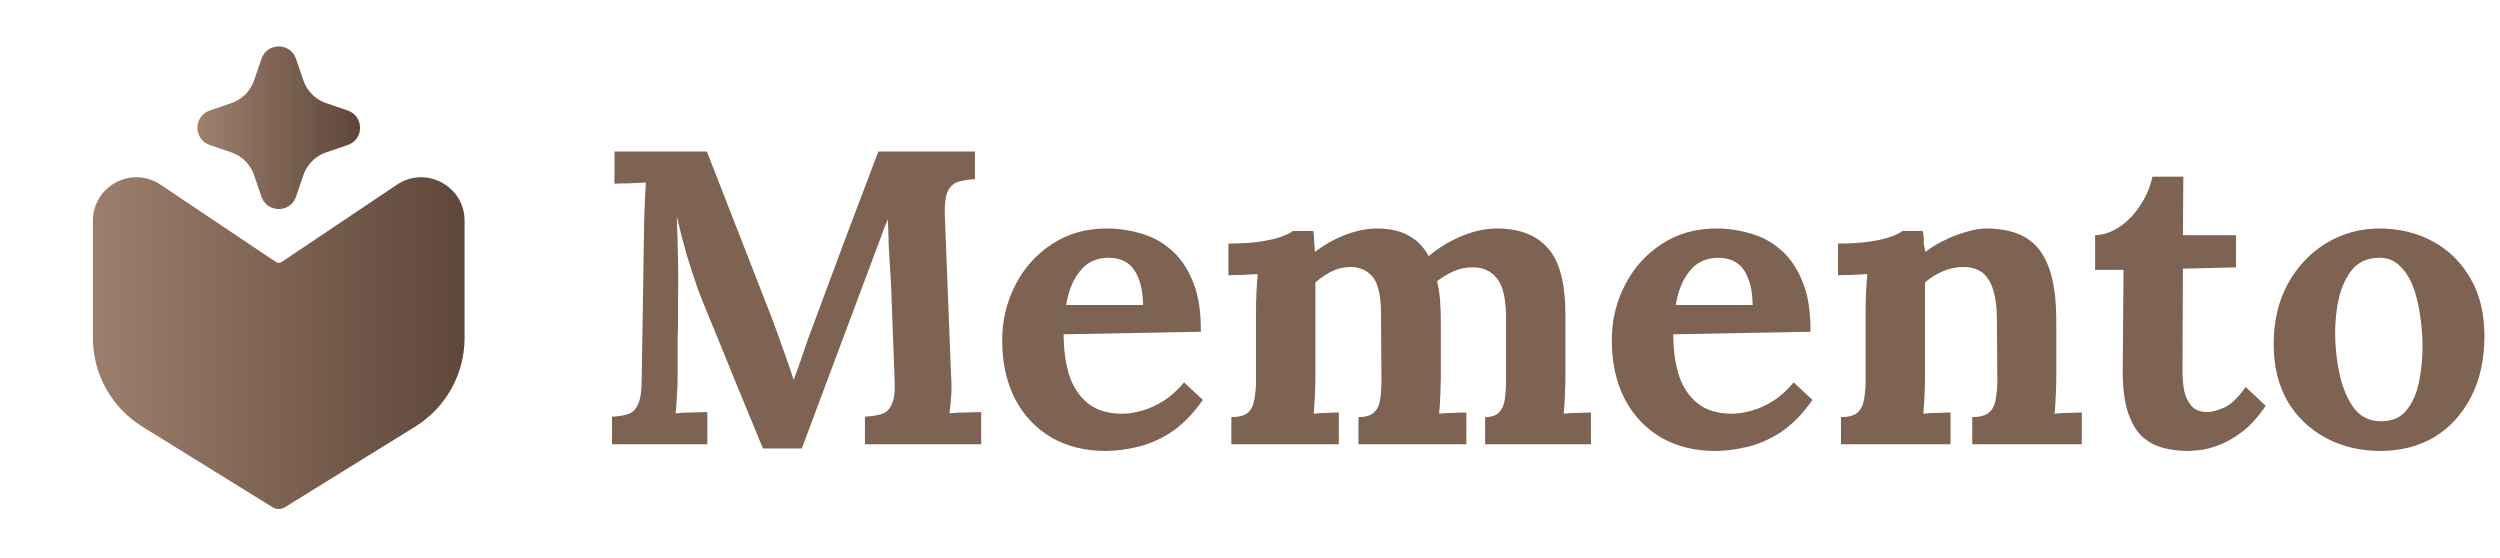
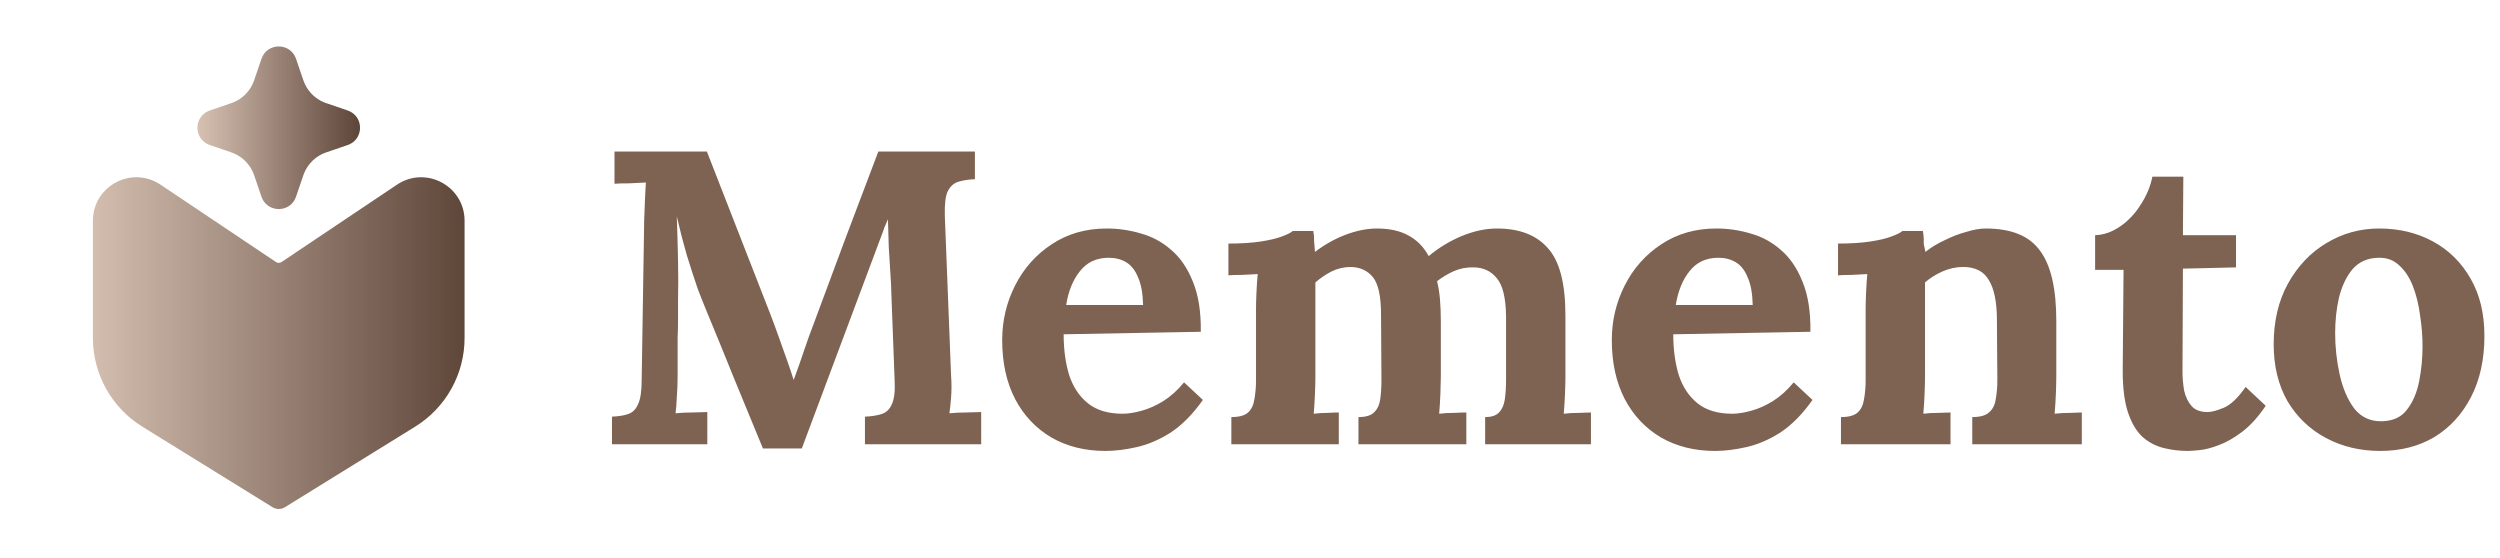
<svg xmlns="http://www.w3.org/2000/svg" width="287" height="64" viewBox="0 0 287 64" fill="none">
  <path d="M10.666 25.34C10.666 21.354 15.114 18.98 18.426 21.199L31.682 30.082C31.874 30.211 32.125 30.211 32.318 30.082L45.574 21.199C48.886 18.98 53.333 21.354 53.333 25.34V38.804C53.333 42.949 51.188 46.798 47.663 48.978L32.701 58.233C32.271 58.499 31.728 58.499 31.298 58.233L16.336 48.978C12.812 46.798 10.666 42.949 10.666 38.804V25.34Z" fill="url(#paint0_linear_650_4218)" />
  <path d="M30.016 6.752C30.642 4.918 33.177 4.862 33.92 6.585L33.983 6.753L34.828 9.226C35.022 9.794 35.335 10.313 35.747 10.749C36.158 11.184 36.659 11.527 37.214 11.753L37.441 11.838L39.914 12.683C41.749 13.31 41.804 15.844 40.082 16.587L39.914 16.65L37.441 17.495C36.874 17.689 36.354 18.002 35.918 18.414C35.482 18.825 35.139 19.326 34.913 19.881L34.828 20.107L33.984 22.581C33.357 24.416 30.823 24.471 30.081 22.749L30.016 22.581L29.171 20.108C28.977 19.541 28.664 19.021 28.253 18.585C27.841 18.149 27.341 17.807 26.786 17.58L26.559 17.495L24.086 16.651C22.251 16.024 22.195 13.49 23.918 12.748L24.086 12.683L26.559 11.838C27.127 11.644 27.646 11.331 28.081 10.92C28.517 10.508 28.86 10.008 29.086 9.453L29.171 9.226L30.016 6.752Z" fill="url(#paint1_linear_650_4218)" />
  <path d="M87.584 51.48C86.496 48.824 85.408 46.184 84.32 43.56C83.264 40.936 82.192 38.312 81.104 35.688C80.848 35.08 80.512 34.232 80.096 33.144C79.712 32.024 79.296 30.744 78.848 29.304C78.432 27.864 78.048 26.376 77.696 24.84C77.76 26.632 77.808 28.328 77.84 29.928C77.872 31.496 77.872 33 77.84 34.44C77.84 35.144 77.84 35.864 77.84 36.6C77.84 37.336 77.824 38.072 77.792 38.808C77.792 39.512 77.792 40.232 77.792 40.968C77.792 41.672 77.792 42.392 77.792 43.128C77.792 43.992 77.76 44.824 77.696 45.624C77.664 46.424 77.616 47.032 77.552 47.448C78.096 47.384 78.752 47.352 79.52 47.352C80.32 47.32 80.88 47.304 81.2 47.304V51H70.256V47.832C70.992 47.8 71.6 47.704 72.08 47.544C72.592 47.384 72.976 47.016 73.232 46.44C73.52 45.864 73.664 44.936 73.664 43.656L73.952 25.272C73.984 24.408 74.016 23.576 74.048 22.776C74.08 21.976 74.112 21.368 74.144 20.952C73.632 20.984 72.992 21.016 72.224 21.048C71.456 21.048 70.896 21.064 70.544 21.096V17.4H81.152L88.4 35.976C88.688 36.712 89.008 37.576 89.36 38.568C89.712 39.528 90.048 40.472 90.368 41.4C90.688 42.296 90.928 43.016 91.088 43.56H91.136C91.552 42.44 91.936 41.352 92.288 40.296C92.64 39.24 93.008 38.216 93.392 37.224C94.64 33.896 95.872 30.584 97.088 27.288C98.336 23.992 99.584 20.696 100.832 17.4H111.92V20.568C111.216 20.6 110.592 20.696 110.048 20.856C109.504 21.016 109.088 21.384 108.8 21.96C108.544 22.504 108.432 23.432 108.464 24.744L109.184 43.128C109.248 43.992 109.248 44.824 109.184 45.624C109.12 46.424 109.056 47.032 108.992 47.448C109.536 47.384 110.192 47.352 110.96 47.352C111.76 47.32 112.32 47.304 112.64 47.304V51H99.296V47.832C100.032 47.8 100.656 47.704 101.168 47.544C101.712 47.384 102.112 47.016 102.368 46.44C102.656 45.864 102.768 44.936 102.704 43.656L102.32 33.48C102.32 33.096 102.288 32.44 102.224 31.512C102.16 30.552 102.096 29.512 102.032 28.392C102 27.24 101.968 26.168 101.936 25.176C101.84 25.4 101.744 25.624 101.648 25.848C101.552 26.04 101.472 26.248 101.408 26.472L92.048 51.48H87.584ZM126.907 51.768C124.571 51.768 122.507 51.256 120.715 50.232C118.923 49.176 117.531 47.704 116.539 45.816C115.547 43.896 115.051 41.64 115.051 39.048C115.051 36.808 115.547 34.712 116.539 32.76C117.531 30.808 118.923 29.24 120.715 28.056C122.539 26.84 124.651 26.232 127.051 26.232C128.395 26.232 129.707 26.424 130.987 26.808C132.267 27.16 133.419 27.784 134.443 28.68C135.499 29.576 136.331 30.792 136.939 32.328C137.579 33.864 137.883 35.784 137.851 38.088L122.107 38.376C122.107 40.104 122.315 41.656 122.731 43.032C123.179 44.408 123.899 45.496 124.891 46.296C125.883 47.096 127.211 47.496 128.875 47.496C129.515 47.496 130.235 47.384 131.035 47.16C131.867 46.936 132.699 46.568 133.531 46.056C134.395 45.512 135.195 44.792 135.931 43.896L138.091 45.912C136.939 47.544 135.707 48.792 134.395 49.656C133.083 50.488 131.771 51.048 130.459 51.336C129.179 51.624 127.995 51.768 126.907 51.768ZM122.395 35.016H131.227C131.195 33.672 131.003 32.616 130.651 31.848C130.331 31.048 129.883 30.472 129.307 30.12C128.731 29.768 128.059 29.592 127.291 29.592C125.883 29.592 124.779 30.104 123.979 31.128C123.179 32.12 122.651 33.416 122.395 35.016ZM141.359 51V47.88C142.255 47.88 142.895 47.704 143.279 47.352C143.663 47 143.903 46.504 143.999 45.864C144.127 45.192 144.191 44.44 144.191 43.608V35.544C144.191 34.968 144.207 34.328 144.239 33.624C144.271 32.888 144.319 32.168 144.383 31.464C143.871 31.496 143.263 31.528 142.559 31.56C141.887 31.56 141.375 31.576 141.023 31.608V27.96C142.495 27.96 143.743 27.88 144.767 27.72C145.791 27.56 146.591 27.368 147.167 27.144C147.775 26.92 148.191 26.712 148.415 26.52H150.767C150.831 26.84 150.863 27.24 150.863 27.72C150.895 28.2 150.927 28.6 150.959 28.92C152.047 28.088 153.215 27.432 154.463 26.952C155.743 26.472 156.943 26.232 158.063 26.232C159.535 26.232 160.751 26.504 161.711 27.048C162.671 27.56 163.439 28.344 164.015 29.4C165.167 28.44 166.431 27.672 167.807 27.096C169.215 26.52 170.559 26.232 171.839 26.232C174.431 26.232 176.383 26.984 177.695 28.488C179.039 29.96 179.711 32.536 179.711 36.216V43.272C179.711 43.72 179.695 44.36 179.663 45.192C179.631 45.992 179.583 46.76 179.519 47.496C180.031 47.432 180.591 47.4 181.199 47.4C181.839 47.368 182.319 47.352 182.639 47.352V51H170.495V47.88C171.231 47.88 171.759 47.704 172.079 47.352C172.431 47 172.655 46.504 172.751 45.864C172.847 45.192 172.895 44.44 172.895 43.608V36.264C172.863 34.184 172.511 32.744 171.839 31.944C171.199 31.144 170.335 30.728 169.247 30.696C168.415 30.664 167.631 30.808 166.895 31.128C166.191 31.448 165.551 31.832 164.975 32.28C165.135 32.92 165.247 33.624 165.311 34.392C165.375 35.16 165.407 35.976 165.407 36.84C165.407 37.928 165.407 39 165.407 40.056C165.407 41.112 165.407 42.184 165.407 43.272C165.407 43.72 165.391 44.36 165.359 45.192C165.327 45.992 165.279 46.76 165.215 47.496C165.727 47.432 166.287 47.4 166.895 47.4C167.503 47.368 167.983 47.352 168.335 47.352V51H155.951V47.88C156.783 47.88 157.375 47.704 157.727 47.352C158.111 47 158.351 46.504 158.447 45.864C158.543 45.192 158.591 44.44 158.591 43.608L158.543 36.12C158.543 34.04 158.239 32.616 157.631 31.848C157.023 31.08 156.175 30.68 155.087 30.648C154.287 30.648 153.535 30.824 152.831 31.176C152.159 31.528 151.551 31.944 151.007 32.424C151.007 32.84 151.007 33.24 151.007 33.624C151.007 34.008 151.007 34.408 151.007 34.824V43.272C151.007 43.72 150.991 44.36 150.959 45.192C150.927 45.992 150.879 46.76 150.815 47.496C151.327 47.432 151.855 47.4 152.399 47.4C152.943 47.368 153.375 47.352 153.695 47.352V51H141.359ZM196.891 51.768C194.555 51.768 192.491 51.256 190.699 50.232C188.907 49.176 187.515 47.704 186.523 45.816C185.531 43.896 185.035 41.64 185.035 39.048C185.035 36.808 185.531 34.712 186.523 32.76C187.515 30.808 188.907 29.24 190.699 28.056C192.523 26.84 194.635 26.232 197.035 26.232C198.379 26.232 199.691 26.424 200.971 26.808C202.251 27.16 203.403 27.784 204.427 28.68C205.483 29.576 206.315 30.792 206.923 32.328C207.563 33.864 207.867 35.784 207.835 38.088L192.091 38.376C192.091 40.104 192.299 41.656 192.715 43.032C193.163 44.408 193.883 45.496 194.875 46.296C195.867 47.096 197.195 47.496 198.859 47.496C199.499 47.496 200.219 47.384 201.019 47.16C201.851 46.936 202.683 46.568 203.515 46.056C204.379 45.512 205.179 44.792 205.915 43.896L208.075 45.912C206.923 47.544 205.691 48.792 204.379 49.656C203.067 50.488 201.755 51.048 200.443 51.336C199.163 51.624 197.979 51.768 196.891 51.768ZM192.379 35.016H201.211C201.179 33.672 200.987 32.616 200.635 31.848C200.315 31.048 199.867 30.472 199.291 30.12C198.715 29.768 198.043 29.592 197.275 29.592C195.867 29.592 194.763 30.104 193.963 31.128C193.163 32.12 192.635 33.416 192.379 35.016ZM211.343 51V47.88C212.239 47.88 212.879 47.704 213.263 47.352C213.647 47 213.887 46.504 213.983 45.864C214.111 45.192 214.175 44.44 214.175 43.608V35.544C214.175 34.968 214.191 34.328 214.223 33.624C214.255 32.888 214.303 32.168 214.367 31.464C213.855 31.496 213.247 31.528 212.543 31.56C211.871 31.56 211.359 31.576 211.007 31.608V27.96C212.479 27.96 213.727 27.88 214.751 27.72C215.775 27.56 216.575 27.368 217.151 27.144C217.759 26.92 218.175 26.712 218.399 26.52H220.751C220.815 26.936 220.847 27.24 220.847 27.432C220.847 27.624 220.847 27.816 220.847 28.008C220.879 28.168 220.943 28.472 221.039 28.92C221.679 28.408 222.415 27.96 223.247 27.576C224.079 27.16 224.911 26.84 225.743 26.616C226.575 26.36 227.311 26.232 227.951 26.232C230.895 26.232 232.975 27.08 234.191 28.776C235.439 30.44 236.063 33.128 236.063 36.84V43.272C236.063 43.72 236.047 44.36 236.015 45.192C235.983 45.992 235.935 46.76 235.871 47.496C236.415 47.432 236.991 47.4 237.599 47.4C238.207 47.368 238.671 47.352 238.991 47.352V51H226.415V47.88C227.311 47.88 227.951 47.704 228.335 47.352C228.751 47 229.007 46.504 229.103 45.864C229.231 45.192 229.295 44.44 229.295 43.608L229.247 36.792C229.247 34.712 228.943 33.176 228.335 32.184C227.759 31.16 226.767 30.648 225.359 30.648C224.559 30.648 223.759 30.824 222.959 31.176C222.191 31.528 221.535 31.944 220.991 32.424C220.991 32.872 220.991 33.336 220.991 33.816C220.991 34.264 220.991 34.712 220.991 35.16V43.272C220.991 43.72 220.975 44.36 220.943 45.192C220.911 45.992 220.863 46.76 220.799 47.496C221.311 47.432 221.871 47.4 222.479 47.4C223.119 47.368 223.599 47.352 223.919 47.352V51H211.343ZM251.175 51.768C250.215 51.768 249.287 51.656 248.391 51.432C247.495 51.208 246.695 50.792 245.991 50.184C245.287 49.544 244.727 48.616 244.311 47.4C243.895 46.184 243.687 44.568 243.687 42.552L243.783 30.984H240.519V27C241.511 26.968 242.471 26.632 243.399 25.992C244.327 25.352 245.111 24.52 245.751 23.496C246.423 22.472 246.871 21.4 247.095 20.28H250.647L250.599 27H256.695V30.696L250.599 30.84L250.551 42.648C250.551 43.384 250.615 44.12 250.743 44.856C250.903 45.56 251.191 46.152 251.607 46.632C252.023 47.08 252.631 47.304 253.431 47.304C253.879 47.304 254.487 47.144 255.255 46.824C256.055 46.504 256.903 45.704 257.799 44.424L260.103 46.584C259.239 47.864 258.343 48.856 257.415 49.56C256.487 50.264 255.591 50.776 254.727 51.096C253.895 51.416 253.159 51.608 252.519 51.672C251.879 51.736 251.431 51.768 251.175 51.768ZM273.259 51.768C270.955 51.768 268.875 51.272 267.019 50.28C265.163 49.288 263.691 47.88 262.603 46.056C261.547 44.2 261.019 42.024 261.019 39.528C261.019 36.872 261.563 34.552 262.651 32.568C263.771 30.552 265.243 29 267.067 27.912C268.923 26.792 270.939 26.232 273.115 26.232C275.419 26.232 277.483 26.728 279.307 27.72C281.131 28.712 282.571 30.136 283.627 31.992C284.683 33.816 285.211 36.008 285.211 38.568C285.211 41.256 284.699 43.592 283.675 45.576C282.651 47.56 281.243 49.096 279.451 50.184C277.659 51.24 275.595 51.768 273.259 51.768ZM273.451 48.36C274.731 48.328 275.691 47.88 276.331 47.016C277.003 46.152 277.467 45.064 277.723 43.752C277.979 42.44 278.107 41.112 278.107 39.768C278.107 38.584 278.011 37.384 277.819 36.168C277.659 34.952 277.387 33.848 277.003 32.856C276.619 31.864 276.091 31.064 275.419 30.456C274.779 29.848 273.979 29.56 273.019 29.592C271.771 29.624 270.779 30.072 270.043 30.936C269.339 31.8 268.827 32.888 268.507 34.2C268.219 35.48 268.075 36.824 268.075 38.232C268.075 39.864 268.251 41.464 268.603 43.032C268.955 44.6 269.515 45.896 270.283 46.92C271.083 47.912 272.139 48.392 273.451 48.36Z" fill="#7E6252" />
  <defs>
    <linearGradient id="paint0_linear_650_4218" x1="52.999" y1="37" x2="10" y2="37" gradientUnits="userSpaceOnUse">
      <stop stop-color="#5F473A" />
-       <stop offset="1" stop-color="#9D7F6C" />
+       <stop offset="1" stop-color="#D4BFB1" />
    </linearGradient>
    <linearGradient id="paint1_linear_650_4218" x1="40.999" y1="15" x2="23" y2="15" gradientUnits="userSpaceOnUse">
      <stop stop-color="#5F473A" />
-       <stop offset="1" stop-color="#9D7F6C" />
+       <stop offset="1" stop-color="#D4BFB1" />
    </linearGradient>
  </defs>
</svg>
